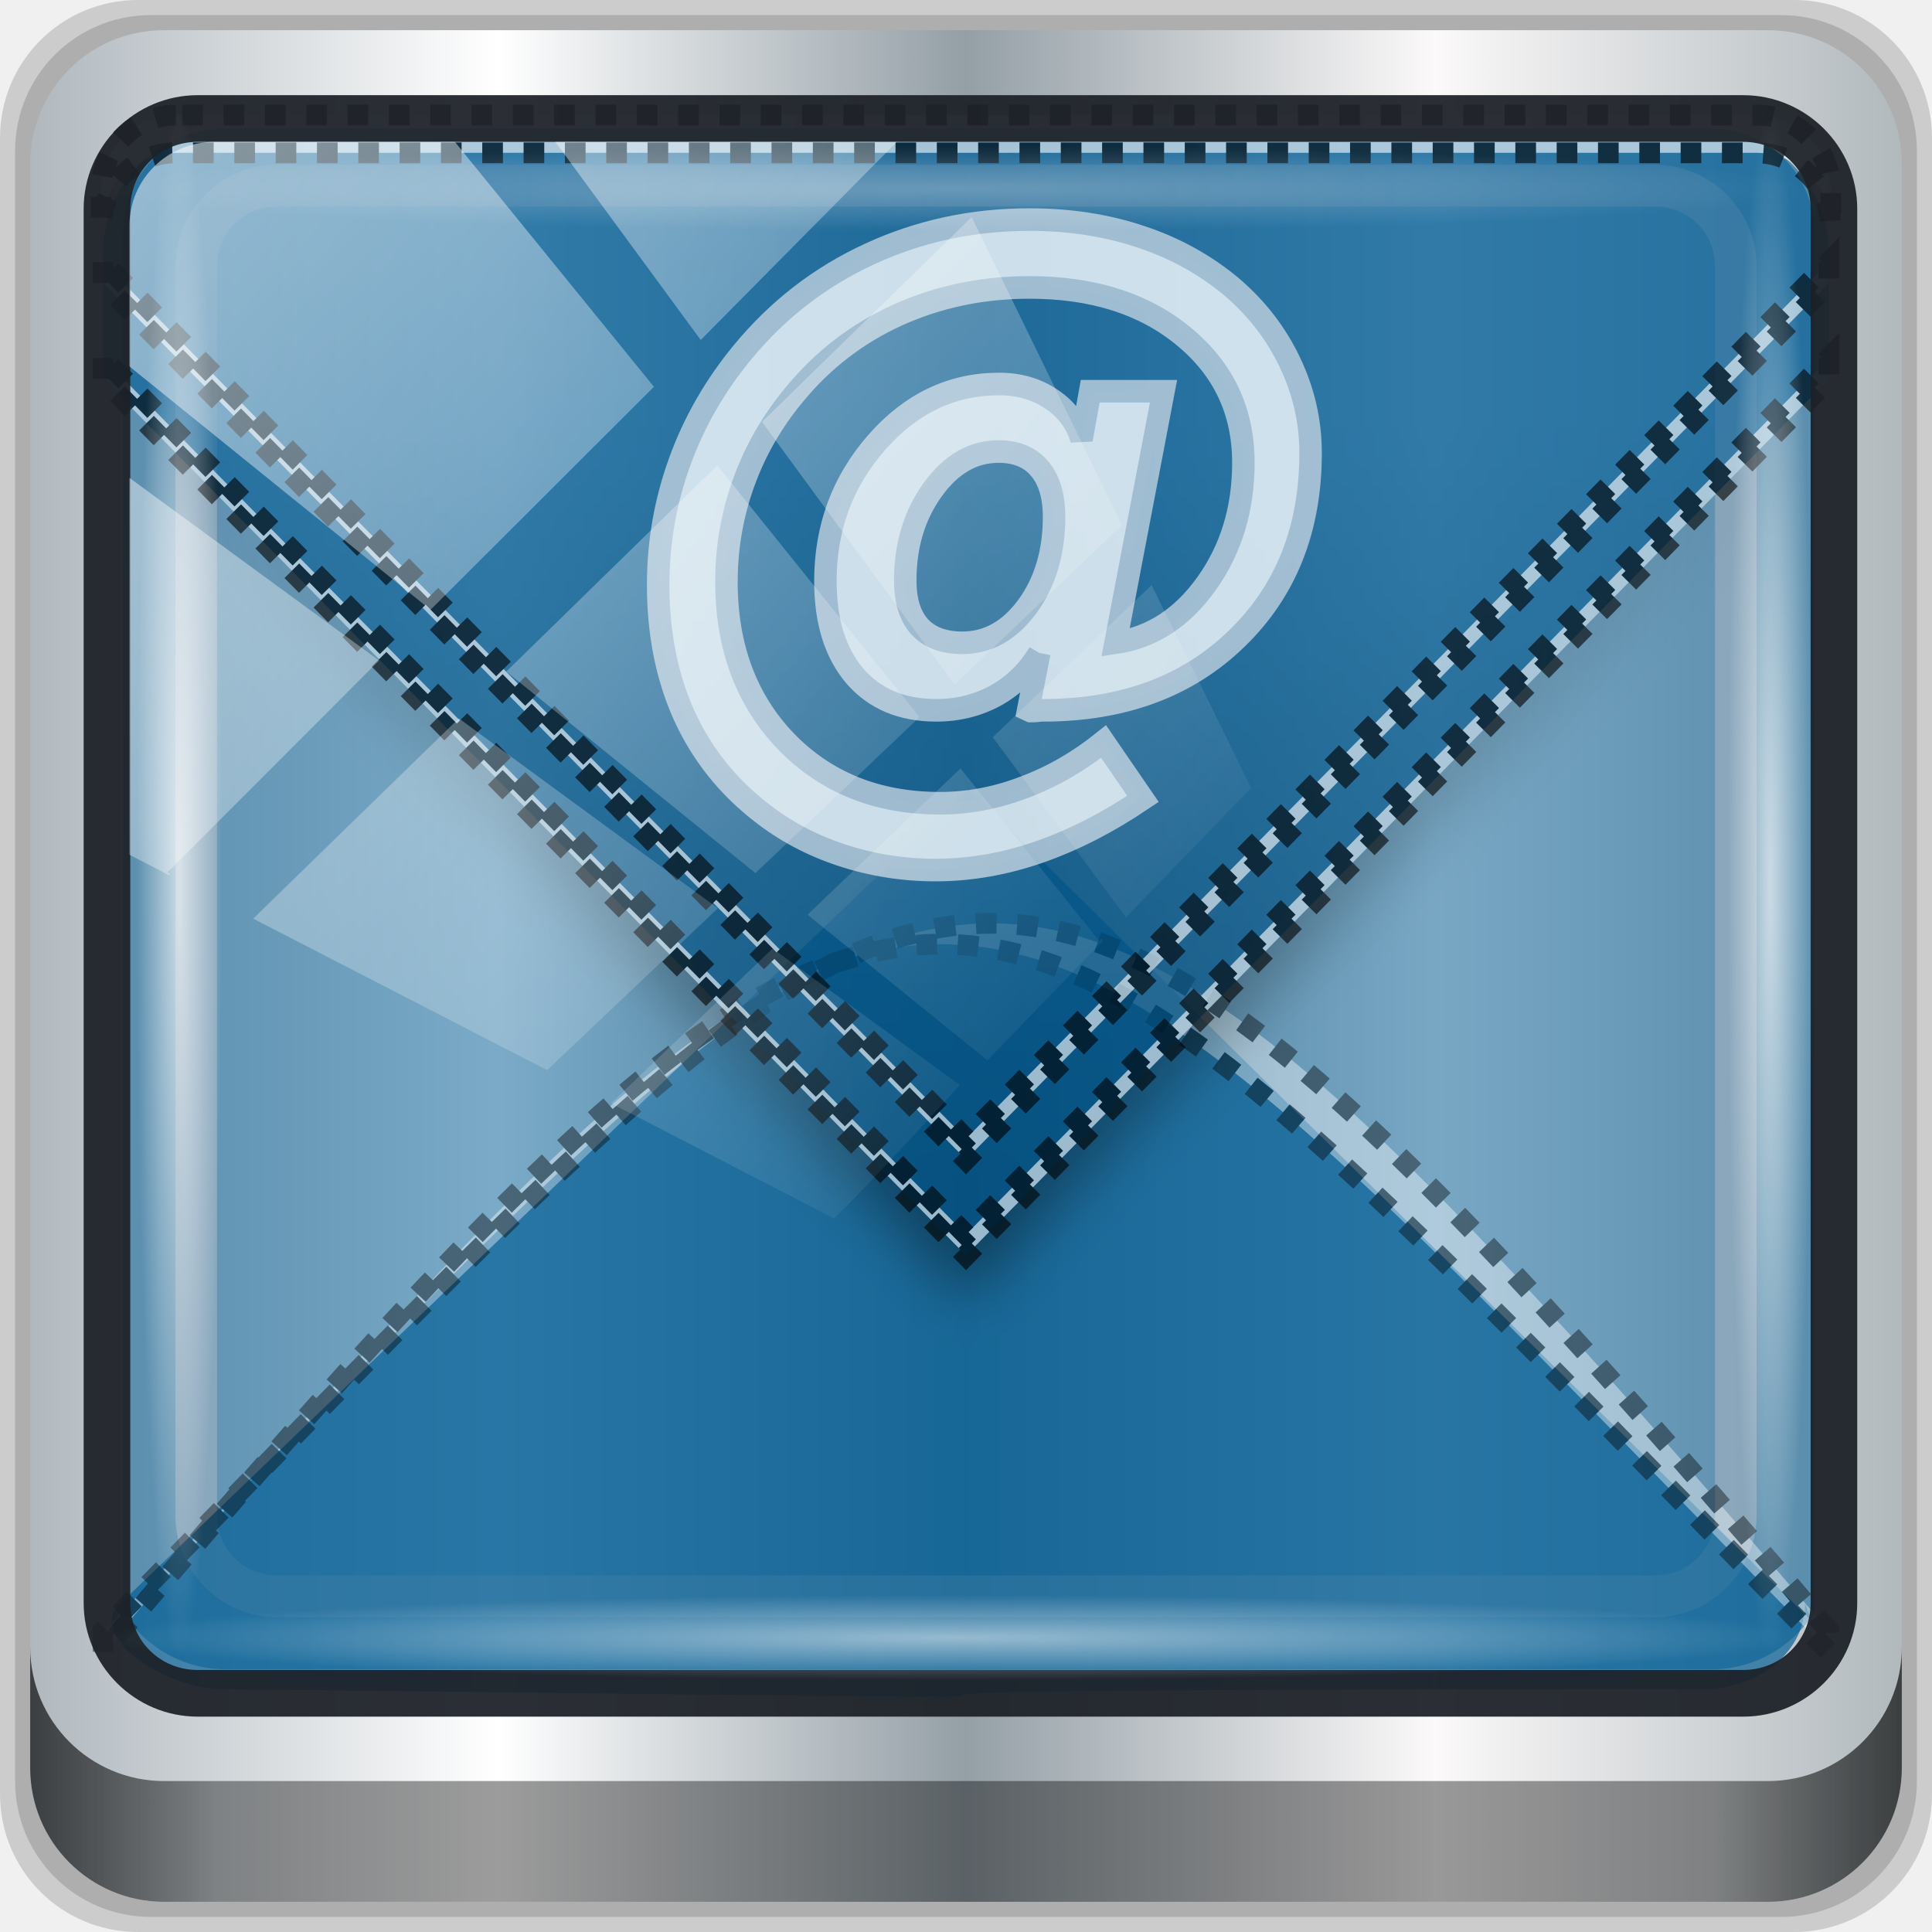
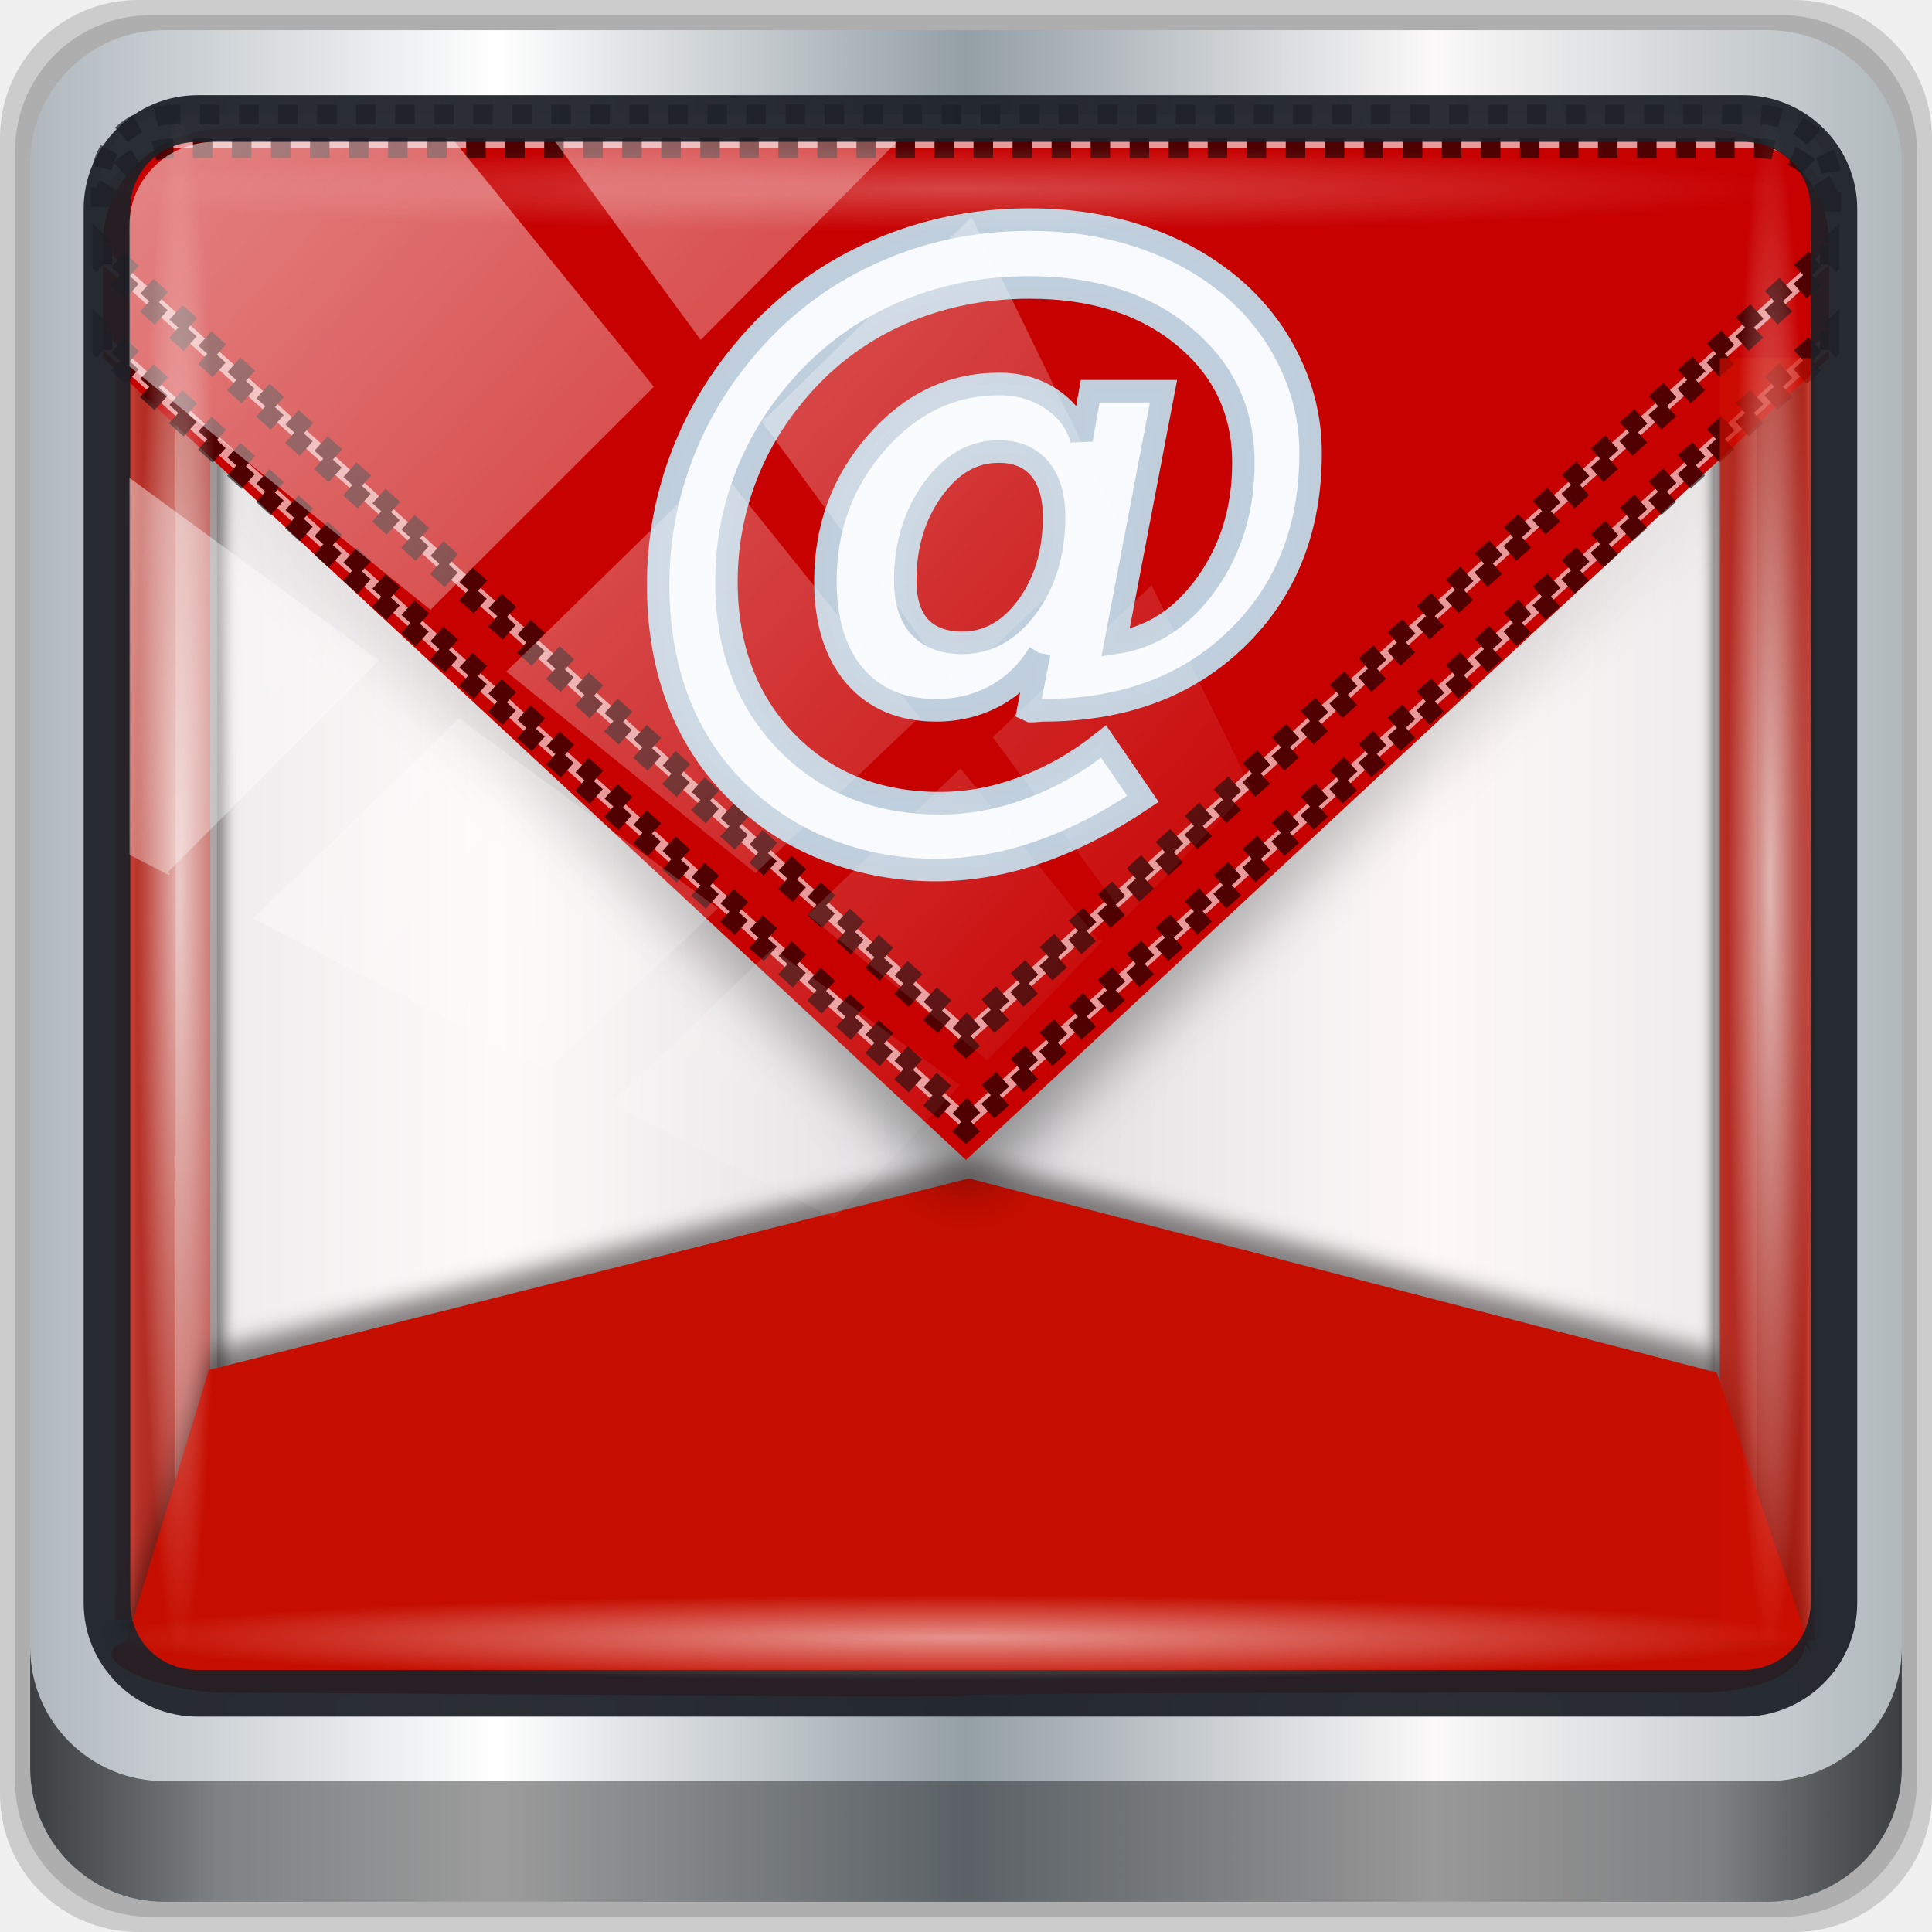
<svg xmlns="http://www.w3.org/2000/svg" xmlns:xlink="http://www.w3.org/1999/xlink" width="96" height="96" viewBox="0 0 96 96" version="1.1" id="svg1072">
  <defs id="defs1066">
    <linearGradient y2="47" x2="90" y1="47" x1="6" gradientTransform="matrix(1.107143,0,0,1.107143,-4.993903,-3.620687)" gradientUnits="userSpaceOnUse" id="linearGradient4071" xlink:href="#linearGradient6139-0" />
    <linearGradient id="linearGradient6139-0">
      <stop style="stop-color:#b0b8be;stop-opacity:1" offset="0" id="stop6141-2" />
      <stop id="stop6151-0" offset="0.25" style="stop-color:#ffffff;stop-opacity:1;" />
      <stop id="stop6147-1" offset="0.5" style="stop-color:#949fa6;stop-opacity:1" />
      <stop style="stop-color:#fbf9f9;stop-opacity:1;" offset="0.75" id="stop6149-4" />
      <stop style="stop-color:#b1b9bd;stop-opacity:1" offset="1" id="stop6143-4" />
    </linearGradient>
    <linearGradient gradientUnits="userSpaceOnUse" y2="88.172" x2="94.5" y1="88.172" x1="1.5" id="linearGradient4129" xlink:href="#linearGradient3832-0-6-1-1" gradientTransform="translate(0.1489535,0.415026)" />
    <linearGradient id="linearGradient3832-0-6-1-1">
      <stop id="stop3834-6-3-7-1" offset="0" style="stop-color:#000000;stop-opacity:1;" />
      <stop style="stop-color:#000000;stop-opacity:0.588;" offset="0.1" id="stop3872-2-4" />
      <stop id="stop3844-6-2-7-6" offset="0.9" style="stop-color:#000000;stop-opacity:0.588;" />
      <stop id="stop3836-5-0-2-9" offset="1" style="stop-color:#000000;stop-opacity:1;" />
    </linearGradient>
    <radialGradient r="43.199" fy="44.893" fx="13.948" cy="44.893" cx="13.948" gradientTransform="matrix(0.9751338,0,0,0.04919072,34.04765,79.58172)" gradientUnits="userSpaceOnUse" id="radialGradient7462" xlink:href="#linearGradient3737" />
    <linearGradient id="linearGradient3737">
      <stop id="stop3739" style="stop-color:#ffffff;stop-opacity:1" offset="0" />
      <stop id="stop3741" style="stop-color:#ffffff;stop-opacity:0" offset="1" />
    </linearGradient>
    <radialGradient r="43.199" fy="44.893" fx="13.948" cy="44.893" cx="13.948" gradientTransform="matrix(0.8883266,0,0,0.04919072,31.95952,-90.31726)" gradientUnits="userSpaceOnUse" id="radialGradient7464" xlink:href="#linearGradient3737" />
    <linearGradient y2="14.514" x2="50.528" y1="-28.642" x1="2.771" gradientUnits="userSpaceOnUse" id="linearGradient4767" xlink:href="#linearGradient3737" />
    <clipPath clipPathUnits="userSpaceOnUse" id="clipPath4156-4-1">
      <path style="opacity:0.6;fill:#ffffff;fill-opacity:1;stroke:none" d="m 27.046,-55.695 -14.214,13.321 h 0.061 l 15.653,21.771 10.231,-10.546 C 38.562,-32.302 27.468,-54.819 27.046,-55.695 Z M 9.647,-39.383 -5.241,-25.321 15.988,-7.806 26.372,-18.383 Z m 31.491,12.951 -9.741,9.714 8.945,12.458 7.781,-7.555 z m -49.84,4.379 -13.754,12.982 26.283,13.846 0.061,-0.062 -0.123,-0.062 L 13.599,-5.401 -8.702,-22.053 Z m 38.015,7.401 -9.803,9.775 11.579,9.559 7.628,-7.401 -8.669,-11.009 z m 20.187,5.674 -7.383,7.216 6.188,8.542 5.82,-6.137 z m -32.195,6.322 -9.557,9.498 13.662,7.185 7.934,-7.678 z m 23.312,2.374 -7.107,6.938 8.363,6.907 5.361,-5.674 -0.061,-0.092 -0.092,0.123 -6.464,-8.203 z m -8.73,8.542 -7.505,7.339 10.354,5.458 c 1.397,-1.321 5.675,-6.123 5.851,-6.322 z" id="path4158-0-8" />
    </clipPath>
    <linearGradient xlink:href="#linearGradient3641-9" id="linearGradient4784" gradientUnits="userSpaceOnUse" gradientTransform="translate(100,-1)" x1="51" y1="62" x2="51" y2="21" />
    <linearGradient id="linearGradient3641-9">
      <stop offset="0" style="stop-color:#000000;stop-opacity:1" id="stop3643-0" />
      <stop offset="1" style="stop-color:#000000;stop-opacity:0" id="stop3645-4" />
    </linearGradient>
    <clipPath id="clipPath3703-2">
      <rect style="fill:#ff00ff;fill-opacity:1;fill-rule:nonzero;stroke:none" id="rect3705-4" y="6" x="106" ry="6" rx="6" height="84" width="84" />
    </clipPath>
    <filter style="color-interpolation-filters:sRGB" id="filter3649-9">
      <feGaussianBlur stdDeviation="1.38" id="feGaussianBlur3651-1" />
    </filter>
    <radialGradient xlink:href="#linearGradient3737" id="radialGradient870" gradientUnits="userSpaceOnUse" gradientTransform="matrix(0.8883266,0,0,0.04919072,31.95952,-11.2672)" cx="13.948" cy="44.893" fx="13.948" fy="44.893" r="43.199" />
    <radialGradient xlink:href="#linearGradient3737" id="radialGradient874" gradientUnits="userSpaceOnUse" gradientTransform="matrix(0.9751338,0,0,0.04919072,34.04765,7.581722)" cx="13.948" cy="44.893" fx="13.948" fy="44.893" r="43.199" />
+     <filter style="color-interpolation-filters:sRGB" id="filter889" x="-0.016" width="1.031" y="-0.051" height="1.103">
+       <feGaussianBlur stdDeviation="0.589" id="feGaussianBlur891" />
+     </filter>
+     <filter style="color-interpolation-filters:sRGB" id="filter907" x="-0.174" width="1.348" y="-0.013" height="1.026">
+       <feGaussianBlur stdDeviation="0.342" id="feGaussianBlur909" />
+     </filter>
  </defs>
  <g id="layer1" transform="translate(0,-1026.52)">
    <g transform="translate(-0.1489564,1026.105)" style="display:inline" id="g2574">
      <path id="path3288" d="M 89.292,0.415 H 7.006 c -3.799,0 -6.857,3.058 -6.857,6.857 V 89.558 c 0,3.799 3.058,6.857 6.857,6.857 H 89.292 c 3.799,0 6.857,-3.058 6.857,-6.857 V 7.272 c 0,-3.799 -3.058,-6.857 -6.857,-6.857 z" style="display:inline;opacity:0.15;fill:#000000;fill-opacity:1;fill-rule:nonzero;stroke:none" />
      <path style="display:inline;opacity:0.15;fill:#000000;fill-opacity:1;fill-rule:nonzero;stroke:none" d="M 88.649,1.165 H 7.649 c -3.739,0 -6.75,3.01 -6.75,6.75 V 88.915 c 0,3.74 3.011,6.75 6.75,6.75 H 88.649 c 3.74,0 6.75,-3.01 6.75,-6.75 V 7.915 c 0,-3.739 -3.01,-6.75 -6.75,-6.75 z" id="path4085" />
      <path id="rect4251-1" d="M 88.006,1.915 H 8.292 c -3.68,0 -6.643,2.963 -6.643,6.643 V 88.272 c 0,3.68 2.963,6.643 6.643,6.643 H 88.006 c 3.68,0 6.643,-2.963 6.643,-6.643 V 8.558 c 0,-3.68 -2.963,-6.643 -6.643,-6.643 z" style="display:inline;fill:url(#linearGradient4071);fill-opacity:1;fill-rule:nonzero;stroke:none" />
-       <path id="path3400-6" d="m 11.39,6.802 c -2.856,0 -5.124,2.288 -5.124,5.171 v 21.427 7.239 39.914 c 1.097,1.684 2.969,2.812 5.124,2.812 h 4.099 65.589 4.099 c 2.155,0 4.027,-1.127 5.124,-2.812 V 40.64 33.401 11.973 c 0,-2.883 -2.268,-5.171 -5.124,-5.171 z" style="display:inline;opacity:0.523;fill:#005c94;fill-opacity:1;fill-rule:nonzero;stroke:none;stroke-width:1.03" />
+       <path id="path3400-6" d="m 11.39,6.802 c -2.856,0 -5.124,2.288 -5.124,5.171 v 21.427 7.239 39.914 c 1.097,1.684 2.969,2.812 5.124,2.812 h 4.099 65.589 4.099 c 2.155,0 4.027,-1.127 5.124,-2.812 V 40.64 33.401 11.973 c 0,-2.883 -2.268,-5.171 -5.124,-5.171 z" style="display:inline;opacity:0.678;fill:#fff7f7;fill-opacity:1;fill-rule:nonzero;stroke:none;stroke-width:1.03" />
+       <rect ry="0" y="18.208" x="6.608" height="63.709" width="4.716" id="rect911" style="opacity:1;fill:#020000;fill-opacity:0.49;stroke:none;stroke-width:0.23;stroke-linejoin:bevel;stroke-miterlimit:4;stroke-dasharray:none;stroke-opacity:0.781;filter:url(#filter907)" />
+       <rect style="opacity:1;fill:#ce0f00;fill-opacity:0.696;stroke:none;stroke-width:0.23;stroke-linejoin:bevel;stroke-miterlimit:4;stroke-dasharray:none;stroke-opacity:0.781" id="rect871" width="4.716" height="63.709" x="5.882" y="17.197" ry="0" />
+       <rect style="opacity:1;fill:#020000;fill-opacity:0.696;stroke:none;stroke-width:0.23;stroke-linejoin:bevel;stroke-miterlimit:4;stroke-dasharray:none;stroke-opacity:0.781;filter:url(#filter907)" id="rect893" width="4.716" height="63.709" x="85.308" y="18.208" ry="0" />
      <g transform="matrix(0.9341867,0,0,0.9386783,18.42483,18.40425)" id="g940">
        <path style="color:#000000;font-style:normal;font-variant:normal;font-weight:normal;font-stretch:normal;font-size:medium;line-height:normal;font-family:Sans;-inkscape-font-specification:Sans;text-indent:0;text-align:start;text-decoration:none;text-decoration-line:none;letter-spacing:normal;word-spacing:normal;text-transform:none;writing-mode:lr-tb;direction:ltr;baseline-shift:baseline;text-anchor:start;display:inline;overflow:visible;visibility:visible;opacity:0.297;fill:#e6d5d5;fill-opacity:1;stroke:none;stroke-width:2.376;marker:none;enable-background:accumulate" d="m -4.824,-10.445 c -2.974,0 -5.409,2.424 -5.409,5.388 V 61.057 c 0,2.965 2.435,5.388 5.409,5.388 H 68.46 c 2.974,0 5.409,-2.423 5.409,-5.388 V -5.057 c 0,-2.965 -2.435,-5.388 -5.409,-5.388 z m 0,2.213 H 68.46 c 1.802,0 3.199,1.412 3.199,3.175 V 61.057 c 0,1.762 -1.397,3.175 -3.199,3.175 H -4.824 c -1.802,0 -3.199,-1.412 -3.199,-3.175 V -5.057 c 0,-1.762 1.397,-3.175 3.199,-3.175 z" id="path4989-3" />
-         <path style="fill:#005c94;fill-opacity:1;stroke:none;opacity:0.668" id="path3619" d="m 31.97,22.568 -44.781,42.812 -0.364,0.342 c -1.844,1.734 2.411,4.53 5.465,4.53 78.686,0.9 0,0 78.692,0 3.054,0 5.465,-1.998 5.465,-4.53 l 0.364,0.931 z" />
-         <path style="opacity:0.4;fill:#ffffff;fill-opacity:1;stroke:#000000;stroke-width:1.099;stroke-miterlimit:4;stroke-dasharray:1.099, 1.099;stroke-dashoffset:0;stroke-opacity:1" id="path3718" d="m -14.085,67.175 v 1.105 c 45.611,-53.17 45.675,-46.626 91.807,0 v -1.105 c -45.611,-53.17 -45.675,-46.626 -91.807,0 z" />
-         <path style="opacity:0.4;fill:url(#linearGradient4784);fill-opacity:1;stroke:none;filter:url(#filter3649-9)" id="path3637" clip-path="url(#clipPath3703-2)" transform="matrix(1.092943,0,0,1.104652,-129.9374,-17.88329)" d="m 112,7 c -3.324,0 -6,2.676 -6,6 v 6 l 42,42 42,-42 v -6 c 0,-3.324 -2.676,-6 -6,-6 z" />
-         <path style="fill:#005c94;fill-opacity:1;stroke:none;opacity:0.59" id="path3613" d="m -7.528,-12.36 c -3.633,0 -6.558,2.956 -6.558,6.628 V 0.896 L 31.818,47.291 77.722,0.896 v -6.628 c 0,-3.672 -2.925,-6.628 -6.558,-6.628 z" />
-         <path style="opacity:0.6;fill:#ffffff;fill-opacity:1;stroke:#000000;stroke-width:1.099;stroke-miterlimit:4;stroke-dasharray:1.099, 1.099;stroke-dashoffset:0;stroke-opacity:1" id="path3709" d="M -14.085,-0.209 V 0.896 L 31.818,47.291 77.722,0.896 V -0.209 L 31.818,46.187 Z" />
-         <path id="path4442" d="m -10.213,-13.075 c -2.192,0 -3.969,1.777 -3.969,3.969 v 2 c 0,-2.192 1.777,-3.969 3.969,-3.969 h 84.062 c 2.192,0 3.969,1.777 3.969,3.969 v -2 c 0,-2.192 -1.777,-3.969 -3.969,-3.969 z m -3.873,7.791 v 1.105 L 31.818,42.216 77.722,-4.178 V -5.284 L 31.818,41.113 Z" style="opacity:0.6;fill:#ffffff;fill-opacity:1;stroke:#000000;stroke-width:1.099;stroke-miterlimit:4;stroke-dasharray:1.099, 1.099;stroke-dashoffset:0;stroke-opacity:1" />
+         <path d="m 31.97,42.153 -40.249,10.139 -4.532,14.287 -0.364,0.195 c -1.844,0.99 2.411,2.585 5.465,2.585 78.686,0.514 0,0 78.692,0 3.054,0 5.465,-1.14 5.465,-2.585 l 0.364,0.531 -5.065,-14.875 z" id="path875" style="opacity:1;fill:#060000;fill-opacity:0.474;stroke:none;stroke-width:0.755;filter:url(#filter889)" />
+         <path style="opacity:1;fill:#c50e00;fill-opacity:1;stroke:none;stroke-width:0.755" id="path3619" d="m 31.97,43.218 -40.429,10.139 -4.352,14.287 -0.364,0.195 c -1.844,0.99 2.411,2.585 5.465,2.585 78.686,0.514 0,0 78.692,0 3.054,0 5.465,-1.14 5.465,-2.585 l 0.364,0.531 -5.065,-14.875 z" />
+         <path style="opacity:0.4;fill:url(#linearGradient4784);fill-opacity:1;stroke:none;filter:url(#filter3649-9)" id="path3637" clip-path="url(#clipPath3703-2)" transform="matrix(1.092943,0,0,1.011068,-129.9374,-17.41536)" d="m 112,7 c -3.324,0 -6,2.676 -6,6 v 6 l 42,42 42,-42 v -6 c 0,-3.324 -2.676,-6 -6,-6 z" />
+         <path style="opacity:1;fill:#c70000;fill-opacity:1;stroke:none;stroke-width:0.957" id="path3613" d="m -7.528,-12.36 c -3.633,0 -6.558,2.706 -6.558,6.066 v 6.066 L 31.818,42.238 77.722,-0.227 V -6.294 c 0,-3.361 -2.925,-6.066 -6.558,-6.066 z" />
+         <path style="opacity:0.6;fill:#ffffff;fill-opacity:1;stroke:#000000;stroke-width:1.038;stroke-miterlimit:4;stroke-dasharray:1.038, 1.038;stroke-dashoffset:0;stroke-opacity:1" id="path3709" d="m -14.119,-1.635 v 0.985 L 31.818,40.7 77.755,-0.651 V -1.635 L 31.818,39.716 Z" />
+         <path id="path4442" d="m -10.244,-13.102 c -2.194,0 -3.972,1.583 -3.972,3.537 v 1.783 c 0,-1.954 1.778,-3.537 3.972,-3.537 h 84.124 c 2.194,0 3.972,1.583 3.972,3.537 V -9.565 c 0,-1.954 -1.778,-3.537 -3.972,-3.537 z m -3.876,6.944 v 0.985 L 31.818,36.177 77.756,-5.173 V -6.159 L 31.818,35.193 Z" style="opacity:0.6;fill:#ffffff;fill-opacity:1;stroke:#000000;stroke-width:1.038;stroke-miterlimit:4;stroke-dasharray:1.038, 1.038;stroke-dashoffset:0;stroke-opacity:1" />
        <g transform="matrix(1.098782,0,0,1.098782,-20.64308,-18.98794)" style="font-style:italic;font-weight:bold;font-size:32.922px;line-height:125%;font-family:Sans;-inkscape-font-specification:'Sans Bold Italic';letter-spacing:0px;word-spacing:0px;fill:#f8fcff;fill-opacity:1;stroke:#c0d1df;stroke-opacity:0.99" id="text4444">
-           <path d="m 49.316,21.593 c -1.236,1.4e-5 -2.297,0.612 -3.183,1.836 -0.886,1.224 -1.329,2.681 -1.329,4.372 -1.3e-5,0.979 0.233,1.725 0.699,2.238 0.478,0.513 1.166,0.769 2.063,0.769 1.236,6e-6 2.285,-0.583 3.148,-1.749 0.863,-1.177 1.294,-2.617 1.294,-4.319 -2e-5,-1.003 -0.233,-1.778 -0.699,-2.326 -0.466,-0.548 -1.131,-0.822 -1.994,-0.822 m 1.976,9.705 c -0.525,0.874 -1.224,1.556 -2.098,2.046 -0.874,0.478 -1.836,0.717 -2.885,0.717 -1.667,3e-6 -2.979,-0.548 -3.935,-1.644 -0.956,-1.108 -1.434,-2.635 -1.434,-4.582 -1e-5,-2.576 0.828,-4.803 2.483,-6.68 1.655,-1.877 3.631,-2.815 5.928,-2.815 0.968,1.8e-5 1.813,0.245 2.536,0.734 0.734,0.49 1.218,1.137 1.451,1.941 l 0.42,-2.326 h 3.55 l -2.326,12.119 c 1.76,-0.256 3.229,-1.207 4.407,-2.85 1.189,-1.655 1.784,-3.597 1.784,-5.823 -3.1e-5,-2.483 -0.962,-4.512 -2.885,-6.086 -1.912,-1.574 -4.401,-2.361 -7.467,-2.361 -2.285,2.3e-5 -4.413,0.443 -6.383,1.329 -1.959,0.886 -3.626,2.163 -5.001,3.83 -1.073,1.282 -1.889,2.693 -2.448,4.232 -0.56,1.539 -0.839,3.136 -0.839,4.791 -4e-6,3.136 0.962,5.701 2.885,7.694 1.935,1.982 4.418,2.973 7.45,2.973 1.376,-2e-6 2.734,-0.256 4.075,-0.769 1.352,-0.501 2.635,-1.236 3.847,-2.203 l 1.906,2.763 c -1.702,1.142 -3.387,1.999 -5.054,2.571 -1.667,0.571 -3.328,0.857 -4.984,0.857 -1.574,-5e-6 -3.089,-0.239 -4.547,-0.717 -1.457,-0.478 -2.757,-1.166 -3.9,-2.063 -1.632,-1.259 -2.874,-2.815 -3.725,-4.669 -0.839,-1.854 -1.259,-3.952 -1.259,-6.295 -2e-6,-2.052 0.35,-4.034 1.049,-5.946 0.699,-1.912 1.714,-3.666 3.043,-5.264 1.702,-2.052 3.748,-3.626 6.138,-4.722 2.402,-1.107 4.984,-1.661 7.747,-1.661 1.935,2.5e-5 3.725,0.274 5.369,0.822 1.644,0.536 3.113,1.341 4.407,2.413 1.224,1.038 2.168,2.256 2.833,3.655 0.664,1.387 0.997,2.839 0.997,4.354 -3.4e-5,3.672 -1.195,6.657 -3.585,8.953 -2.378,2.297 -5.503,3.445 -9.373,3.445 -0.058,3e-6 -0.14,0.006 -0.245,0.017 -0.105,0.012 -0.181,0.017 -0.227,0.017 -0.058,10e-7 -0.111,10e-7 -0.157,0 -0.035,-0.012 -0.064,-0.023 -0.087,-0.035 l 0.542,-2.763" style="opacity:0.797;fill:#f8fcff;fill-opacity:1;stroke:#c0d1df;stroke-width:1.088;stroke-opacity:0.99" id="path4449" />
+           <path d="m 49.316,21.593 c -1.236,1.4e-5 -2.297,0.612 -3.183,1.836 -0.886,1.224 -1.329,2.681 -1.329,4.372 -1.3e-5,0.979 0.233,1.725 0.699,2.238 0.478,0.513 1.166,0.769 2.063,0.769 1.236,6e-6 2.285,-0.583 3.148,-1.749 0.863,-1.177 1.294,-2.617 1.294,-4.319 -2e-5,-1.003 -0.233,-1.778 -0.699,-2.326 -0.466,-0.548 -1.131,-0.822 -1.994,-0.822 m 1.976,9.705 c -0.525,0.874 -1.224,1.556 -2.098,2.046 -0.874,0.478 -1.836,0.717 -2.885,0.717 -1.667,3e-6 -2.979,-0.548 -3.935,-1.644 -0.956,-1.108 -1.434,-2.635 -1.434,-4.582 -1e-5,-2.576 0.828,-4.803 2.483,-6.68 1.655,-1.877 3.631,-2.815 5.928,-2.815 0.968,1.8e-5 1.813,0.245 2.536,0.734 0.734,0.49 1.218,1.137 1.451,1.941 l 0.42,-2.326 h 3.55 l -2.326,12.119 c 1.76,-0.256 3.229,-1.207 4.407,-2.85 1.189,-1.655 1.784,-3.597 1.784,-5.823 -3.1e-5,-2.483 -0.962,-4.512 -2.885,-6.086 -1.912,-1.574 -4.401,-2.361 -7.467,-2.361 -2.285,2.3e-5 -4.413,0.443 -6.383,1.329 -1.959,0.886 -3.626,2.163 -5.001,3.83 -1.073,1.282 -1.889,2.693 -2.448,4.232 -0.56,1.539 -0.839,3.136 -0.839,4.791 -4e-6,3.136 0.962,5.701 2.885,7.694 1.935,1.982 4.418,2.973 7.45,2.973 1.376,-2e-6 2.734,-0.256 4.075,-0.769 1.352,-0.501 2.635,-1.236 3.847,-2.203 l 1.906,2.763 c -1.702,1.142 -3.387,1.999 -5.054,2.571 -1.667,0.571 -3.328,0.857 -4.984,0.857 -1.574,-5e-6 -3.089,-0.239 -4.547,-0.717 -1.457,-0.478 -2.757,-1.166 -3.9,-2.063 -1.632,-1.259 -2.874,-2.815 -3.725,-4.669 -0.839,-1.854 -1.259,-3.952 -1.259,-6.295 -2e-6,-2.052 0.35,-4.034 1.049,-5.946 0.699,-1.912 1.714,-3.666 3.043,-5.264 1.702,-2.052 3.748,-3.626 6.138,-4.722 2.402,-1.107 4.984,-1.661 7.747,-1.661 1.935,2.5e-5 3.725,0.274 5.369,0.822 1.644,0.536 3.113,1.341 4.407,2.413 1.224,1.038 2.168,2.256 2.833,3.655 0.664,1.387 0.997,2.839 0.997,4.354 -3.4e-5,3.672 -1.195,6.657 -3.585,8.953 -2.378,2.297 -5.503,3.445 -9.373,3.445 -0.058,3e-6 -0.14,0.006 -0.245,0.017 -0.105,0.012 -0.181,0.017 -0.227,0.017 -0.058,10e-7 -0.111,10e-7 -0.157,0 -0.035,-0.012 -0.064,-0.023 -0.087,-0.035 l 0.542,-2.763" style="opacity:0.989;fill:#f8fcff;fill-opacity:1;stroke:#c0d1df;stroke-width:1.088;stroke-opacity:0.99" id="path4449" />
        </g>
      </g>
+       <rect ry="0" y="18.208" x="85.608" height="63.709" width="4.716" id="rect873" style="opacity:1;fill:#ce0f00;fill-opacity:0.696;stroke:none;stroke-width:0.23;stroke-linejoin:bevel;stroke-miterlimit:4;stroke-dasharray:none;stroke-opacity:0.781" />
      <path style="color:#000000;font-style:normal;font-variant:normal;font-weight:normal;font-stretch:normal;font-size:medium;line-height:normal;font-family:Sans;-inkscape-font-specification:Sans;text-indent:0;text-align:start;text-decoration:none;text-decoration-line:none;letter-spacing:normal;word-spacing:normal;text-transform:none;writing-mode:lr-tb;direction:ltr;baseline-shift:baseline;text-anchor:start;display:inline;overflow:visible;visibility:visible;fill:#1c2127;fill-opacity:0.932;stroke:none;stroke-width:2.376;marker:none;enable-background:accumulate" d="m 9.974,5.144 c -3.117,0 -5.668,2.54 -5.668,5.646 v 69.278 c 0,3.106 2.551,5.646 5.668,5.646 H 86.766 c 3.117,0 5.668,-2.54 5.668,-5.646 V 10.79 c 0,-3.106 -2.551,-5.646 -5.668,-5.646 z m 0,2.319 H 86.766 c 1.888,0 3.352,1.48 3.352,3.327 v 69.278 c 0,1.846 -1.464,3.327 -3.352,3.327 H 9.974 c -1.888,0 -3.352,-1.48 -3.352,-3.327 V 10.79 c 0,-1.846 1.464,-3.327 3.352,-3.327 z" id="path4989" />
      <path id="path4118" d="m 1.649,82.259 v 6 c 0,3.68 2.976,6.656 6.656,6.656 H 87.993 c 3.68,0 6.656,-2.976 6.656,-6.656 v -6 c 0,3.68 -2.976,6.656 -6.656,6.656 H 8.305 c -3.68,0 -6.656,-2.976 -6.656,-6.656 z" style="display:inline;opacity:0.658;fill:url(#linearGradient4129);fill-opacity:1;fill-rule:nonzero;stroke:none" />
      <rect ry="4.25" rx="0" y="79.665" x="5.524" height="4.25" width="84.25" id="rect4131" style="opacity:0.55;fill:url(#radialGradient7462);fill-opacity:1;stroke:none" />
      <rect transform="rotate(90)" style="opacity:0.669;fill:url(#radialGradient7464);fill-opacity:1;stroke:none" id="rect4141" width="76.75" height="4.25" x="5.975" y="-90.234" rx="0" ry="4.25" />
      <rect clip-path="url(#clipPath4156-4-1)" ry="3.957" rx="3.957" y="-30" x="2" height="69.024" width="75.966" id="rect4146" style="opacity:0.508;fill:url(#linearGradient4767);fill-opacity:1;stroke:none" transform="matrix(1.069245,0,0,1.047683,4.44418,38.89401)" />
      <rect ry="4.25" rx="0" y="-11.184" x="5.975" height="4.25" width="76.75" id="rect868" style="opacity:0.669;fill:url(#radialGradient870);fill-opacity:1;stroke:none" transform="rotate(90)" />
      <rect style="opacity:0.266;fill:url(#radialGradient874);fill-opacity:1;stroke:none" id="rect872" width="84.25" height="4.25" x="5.524" y="7.665" rx="0" ry="4.25" />
    </g>
  </g>
</svg>
